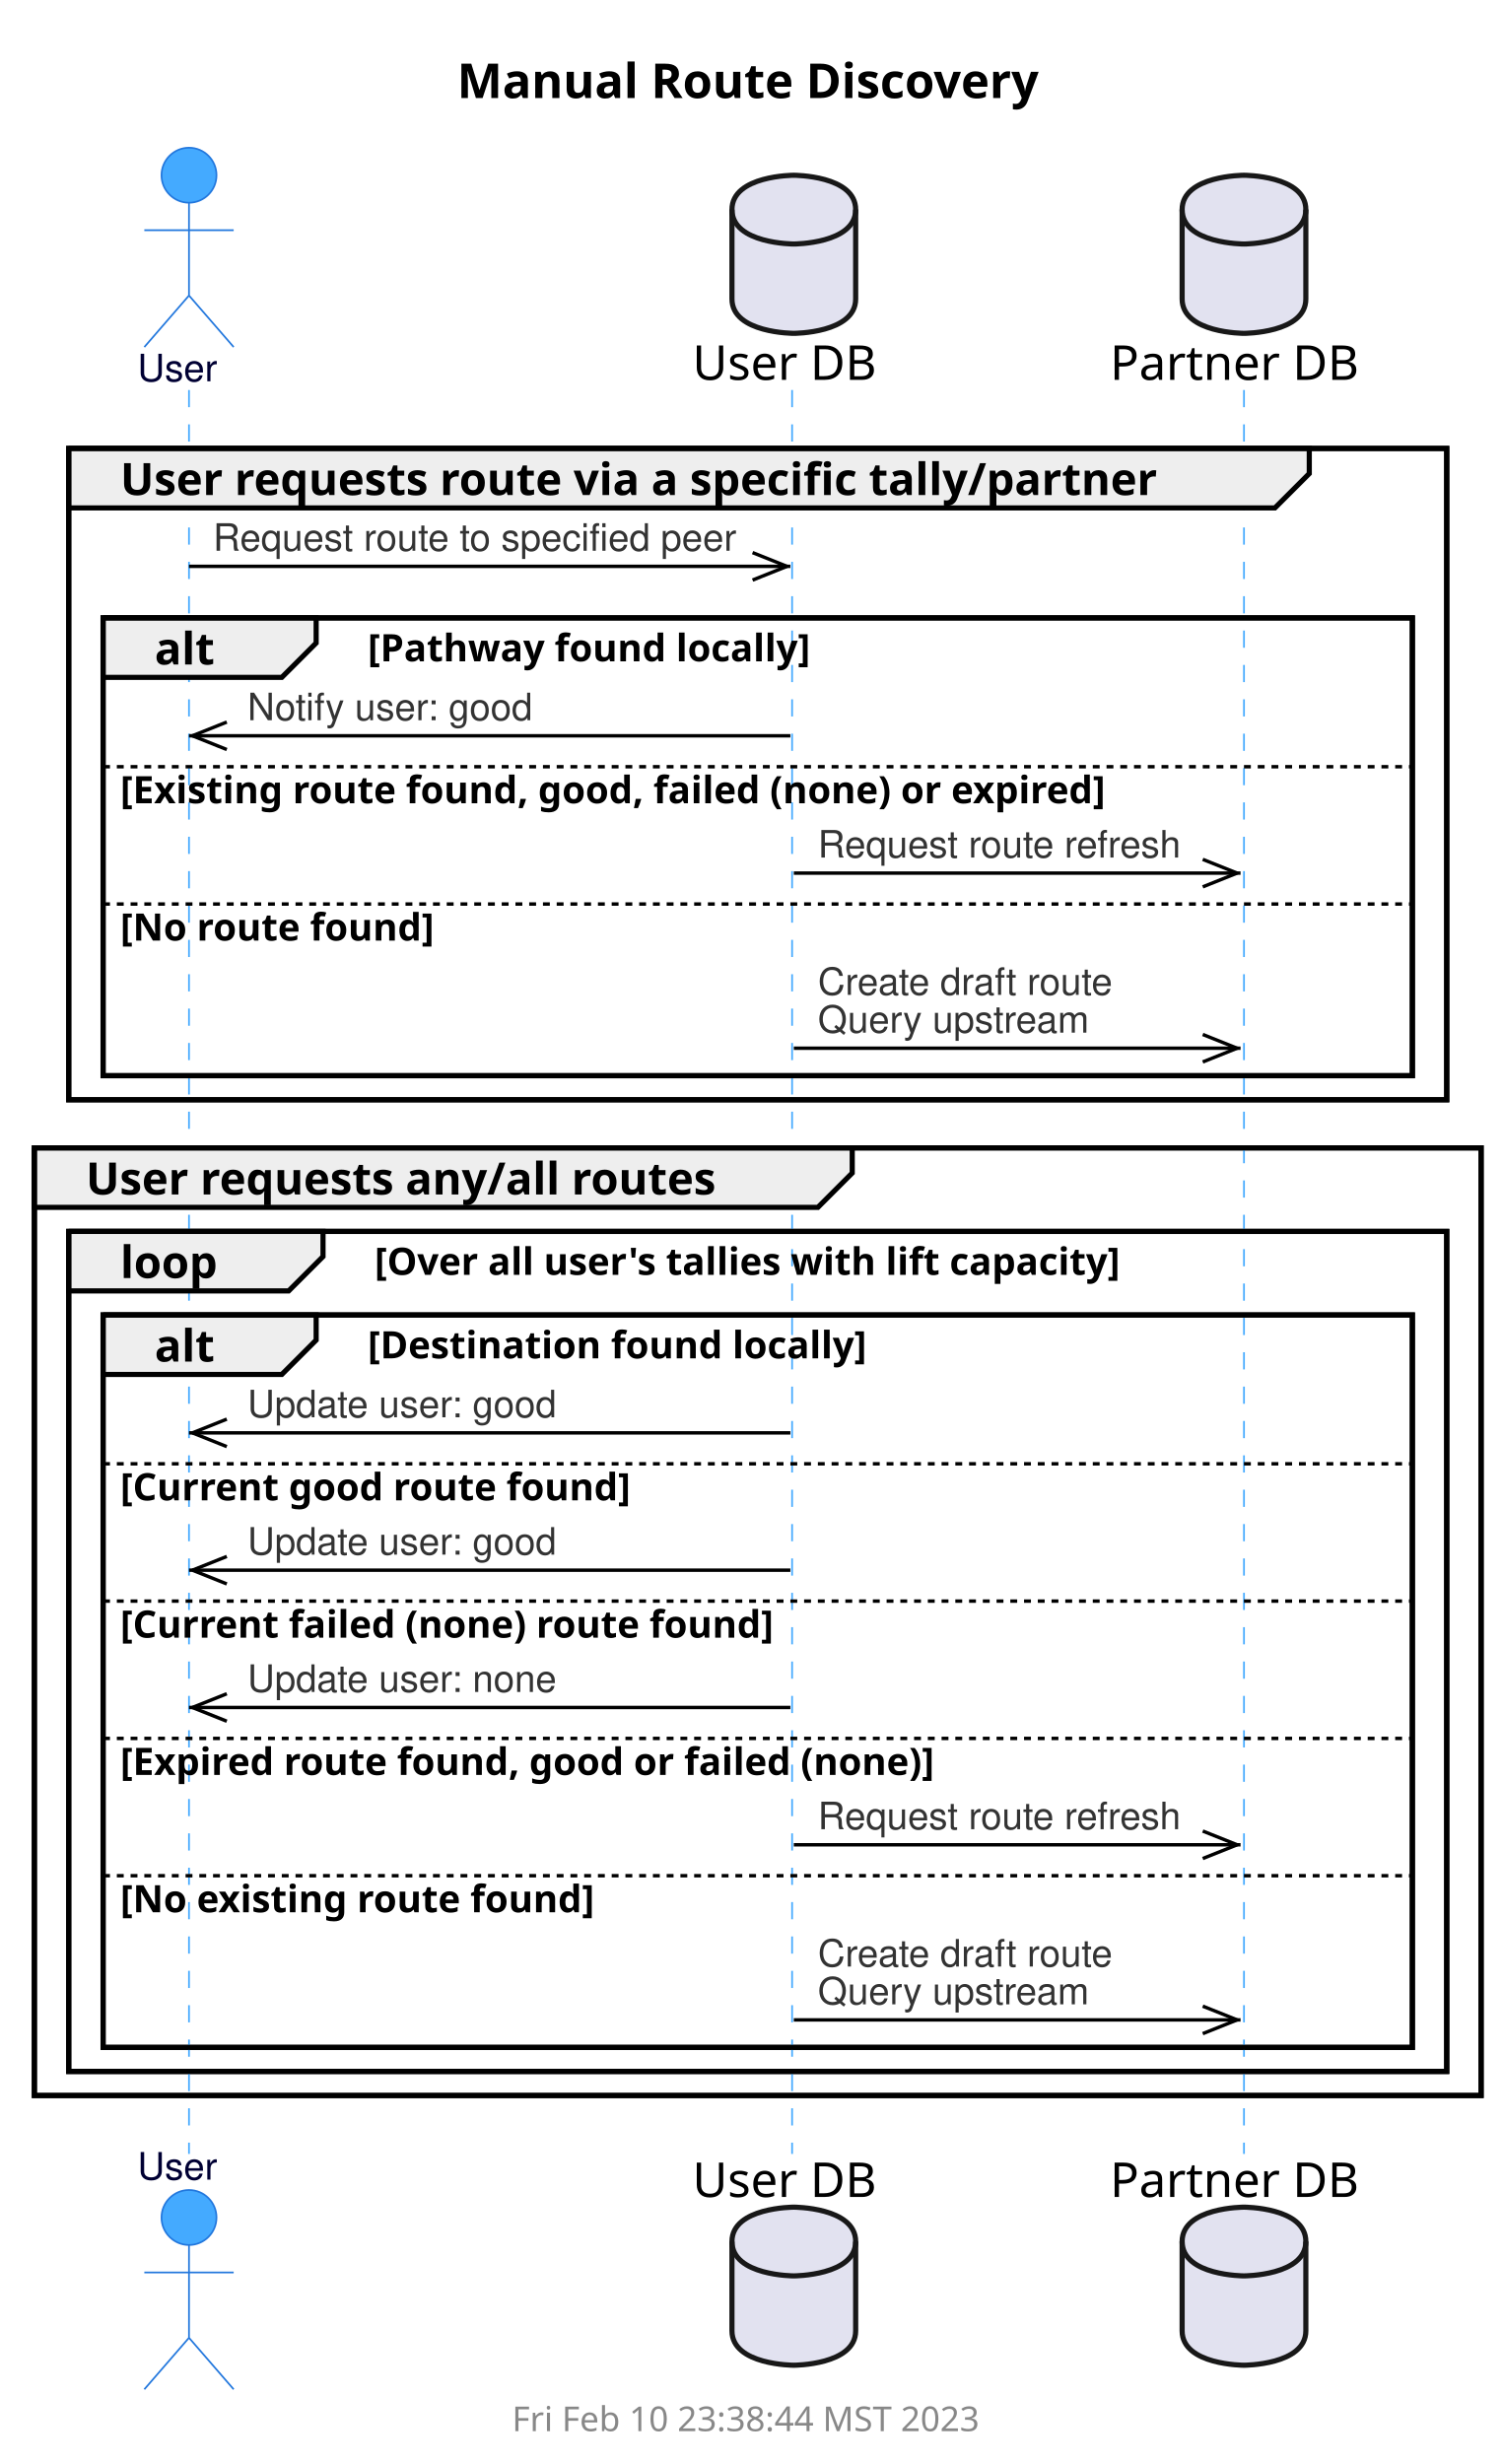
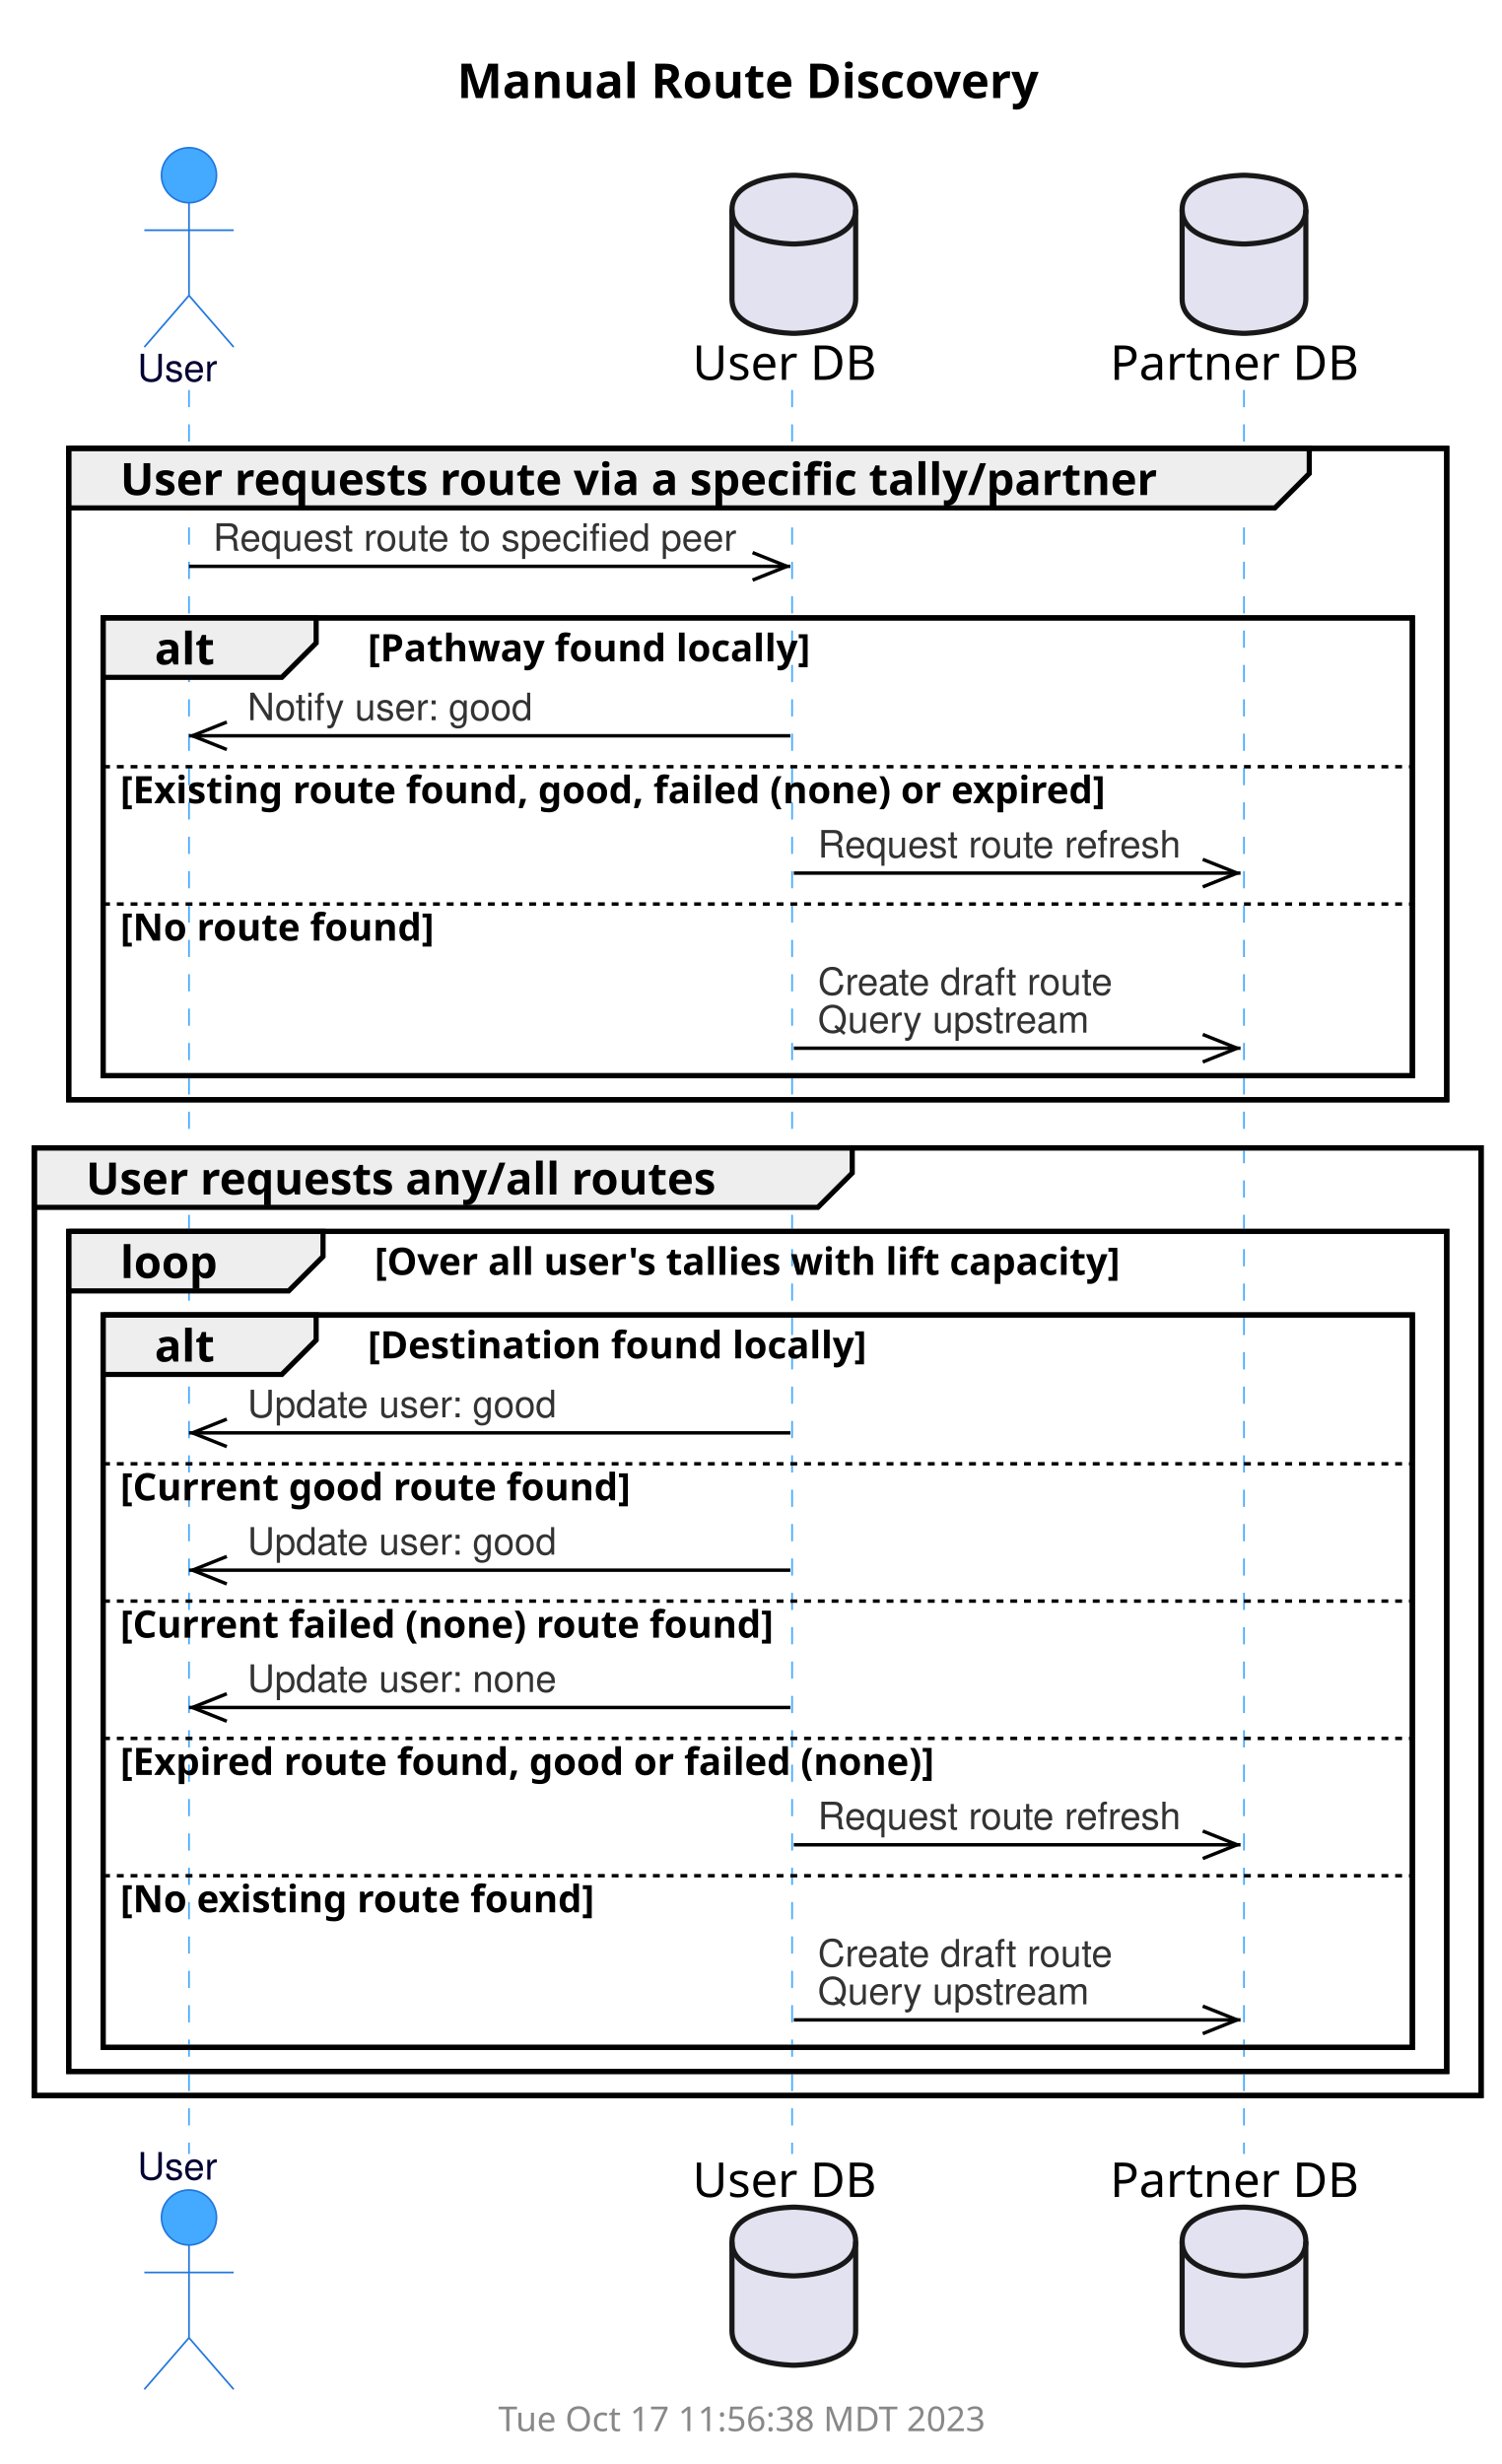
<svg xmlns="http://www.w3.org/2000/svg" contentStyleType="text/css" height="717px" preserveAspectRatio="none" style="width:437px;height:717px;background:#FFFFFF;" version="1.1" viewBox="0 0 437 717" width="437px" zoomAndPan="magnify">
  <defs />
  <g>
    <text fill="#000000" font-family="sans-serif" font-size="14" font-weight="bold" lengthAdjust="spacing" textLength="174" x="133" y="28.535">Manual Route Discovery</text>
    <rect fill="none" height="189.531" style="stroke:#000000;stroke-width:1.5;" width="401" x="20" y="130.488" />
    <rect fill="none" height="133.221" style="stroke:#000000;stroke-width:1.5;" width="381" x="30" y="179.799" />
    <rect fill="none" height="275.752" style="stroke:#000000;stroke-width:1.5;" width="421" x="10" y="334.019" />
    <rect fill="none" height="244.441" style="stroke:#000000;stroke-width:1.5;" width="401" x="20" y="358.33" />
    <rect fill="none" height="213.131" style="stroke:#000000;stroke-width:1.5;" width="381" x="30" y="382.641" />
    <line style="stroke:#44AAFF;stroke-width:0.5;stroke-dasharray:5.0,5.0;" x1="55" x2="55" y1="113.488" y2="626.771" />
    <line style="stroke:#44AAFF;stroke-width:0.5;stroke-dasharray:5.0,5.0;" x1="230.5" x2="230.5" y1="113.488" y2="626.771" />
    <line style="stroke:#44AAFF;stroke-width:0.5;stroke-dasharray:5.0,5.0;" x1="362" x2="362" y1="113.488" y2="626.771" />
    <text fill="#000033" font-family="Helvetica" font-size="11" lengthAdjust="spacing" textLength="24" x="40" y="110.959">User</text>
    <ellipse cx="55" cy="50.988" fill="#44AAFF" rx="8" ry="8" style="stroke:#2277DD;stroke-width:0.5;" />
    <path d="M55,58.988 L55,85.988 M42,66.988 L68,66.988 M55,85.988 L42,100.988 M55,85.988 L68,100.988 " fill="none" style="stroke:#2277DD;stroke-width:0.5;" />
    <text fill="#000033" font-family="Helvetica" font-size="11" lengthAdjust="spacing" textLength="24" x="40" y="634.242">User</text>
    <ellipse cx="55" cy="645.271" fill="#44AAFF" rx="8" ry="8" style="stroke:#2277DD;stroke-width:0.5;" />
    <path d="M55,653.271 L55,680.271 M42,661.271 L68,661.271 M55,680.271 L42,695.271 M55,680.271 L68,695.271 " fill="none" style="stroke:#2277DD;stroke-width:0.5;" />
    <text fill="#000000" font-family="sans-serif" font-size="14" lengthAdjust="spacing" textLength="53" x="201.5" y="110.535">User DB</text>
    <path d="M213,61 C213,51 231,51 231,51 C231,51 249,51 249,61 L249,87 C249,97 231,97 231,97 C231,97 213,97 213,87 L213,61 " fill="#E2E2F0" style="stroke:#181818;stroke-width:1.5;" />
    <path d="M213,61 C213,71 231,71 231,71 C231,71 249,71 249,61 " fill="none" style="stroke:#181818;stroke-width:1.5;" />
    <text fill="#000000" font-family="sans-serif" font-size="14" lengthAdjust="spacing" textLength="53" x="201.5" y="639.307">User DB</text>
    <path d="M213,652.26 C213,642.26 231,642.26 231,642.26 C231,642.26 249,642.26 249,652.26 L249,678.26 C249,688.26 231,688.26 231,688.26 C231,688.26 213,688.26 213,678.26 L213,652.26 " fill="#E2E2F0" style="stroke:#181818;stroke-width:1.5;" />
    <path d="M213,652.26 C213,662.26 231,662.26 231,662.26 C231,662.26 249,662.26 249,652.26 " fill="none" style="stroke:#181818;stroke-width:1.5;" />
    <text fill="#000000" font-family="sans-serif" font-size="14" lengthAdjust="spacing" textLength="72" x="323" y="110.535">Partner DB</text>
    <path d="M344,61 C344,51 362,51 362,51 C362,51 380,51 380,61 L380,87 C380,97 362,97 362,97 C362,97 344,97 344,87 L344,61 " fill="#E2E2F0" style="stroke:#181818;stroke-width:1.5;" />
    <path d="M344,61 C344,71 362,71 362,71 C362,71 380,71 380,61 " fill="none" style="stroke:#181818;stroke-width:1.5;" />
    <text fill="#000000" font-family="sans-serif" font-size="14" lengthAdjust="spacing" textLength="72" x="323" y="639.307">Partner DB</text>
    <path d="M344,652.26 C344,642.26 362,642.26 362,642.26 C362,642.26 380,642.26 380,652.26 L380,678.26 C380,688.26 362,688.26 362,688.26 C362,688.26 344,688.26 344,678.26 L344,652.26 " fill="#E2E2F0" style="stroke:#181818;stroke-width:1.5;" />
    <path d="M344,652.26 C344,662.26 362,662.26 362,662.26 C362,662.26 380,662.26 380,652.26 " fill="none" style="stroke:#181818;stroke-width:1.5;" />
    <path d="M20,130.488 L381,130.488 L381,137.799 L371,147.799 L20,147.799 L20,130.488 " fill="#EEEEEE" style="stroke:#000000;stroke-width:1.5;" />
    <rect fill="none" height="189.531" style="stroke:#000000;stroke-width:1.5;" width="401" x="20" y="130.488" />
    <text fill="#000000" font-family="sans-serif" font-size="13" font-weight="bold" lengthAdjust="spacing" textLength="316" x="35" y="144.057">User requests route via a specific tally/partner</text>
    <line style="stroke:#000000;stroke-width:1.0;" x1="229" x2="219" y1="164.799" y2="160.799" />
    <line style="stroke:#000000;stroke-width:1.0;" x1="229" x2="219" y1="164.799" y2="168.799" />
    <line style="stroke:#000000;stroke-width:1.0;" x1="55" x2="230" y1="164.799" y2="164.799" />
    <text fill="#333333" font-family="Helvetica" font-size="11" lengthAdjust="spacing" textLength="152" x="62" y="160.269">Request route to specified peer</text>
    <path d="M30,179.799 L92,179.799 L92,187.109 L82,197.109 L30,197.109 L30,179.799 " fill="#EEEEEE" style="stroke:#000000;stroke-width:1.5;" />
    <rect fill="none" height="133.221" style="stroke:#000000;stroke-width:1.5;" width="381" x="30" y="179.799" />
    <text fill="#000000" font-family="sans-serif" font-size="13" font-weight="bold" lengthAdjust="spacing" textLength="17" x="45" y="193.367">alt</text>
    <text fill="#000000" font-family="sans-serif" font-size="11" font-weight="bold" lengthAdjust="spacing" textLength="131" x="107" y="192.434">[Pathway found locally]</text>
    <line style="stroke:#000000;stroke-width:1.0;" x1="56" x2="66" y1="214.109" y2="210.109" />
    <line style="stroke:#000000;stroke-width:1.0;" x1="56" x2="66" y1="214.109" y2="218.109" />
    <line style="stroke:#000000;stroke-width:1.0;" x1="55" x2="230" y1="214.109" y2="214.109" />
    <text fill="#333333" font-family="Helvetica" font-size="11" lengthAdjust="spacing" textLength="83" x="72" y="209.58">Notify user: good</text>
    <line style="stroke:#000000;stroke-width:1.0;stroke-dasharray:2.0,2.0;" x1="30" x2="411" y1="223.109" y2="223.109" />
    <text fill="#000000" font-family="sans-serif" font-size="11" font-weight="bold" lengthAdjust="spacing" textLength="297" x="35" y="233.744">[Existing route found, good, failed (none) or expired]</text>
    <line style="stroke:#000000;stroke-width:1.0;" x1="360" x2="350" y1="254.065" y2="250.065" />
    <line style="stroke:#000000;stroke-width:1.0;" x1="360" x2="350" y1="254.065" y2="258.065" />
    <line style="stroke:#000000;stroke-width:1.0;" x1="231" x2="361" y1="254.065" y2="254.065" />
    <text fill="#333333" font-family="Helvetica" font-size="11" lengthAdjust="spacing" textLength="107" x="238" y="249.535">Request route refresh</text>
    <line style="stroke:#000000;stroke-width:1.0;stroke-dasharray:2.0,2.0;" x1="30" x2="411" y1="263.065" y2="263.065" />
    <text fill="#000000" font-family="sans-serif" font-size="11" font-weight="bold" lengthAdjust="spacing" textLength="93" x="35" y="273.699">[No route found]</text>
    <line style="stroke:#000000;stroke-width:1.0;" x1="360" x2="350" y1="305.019" y2="301.019" />
    <line style="stroke:#000000;stroke-width:1.0;" x1="360" x2="350" y1="305.019" y2="309.019" />
    <line style="stroke:#000000;stroke-width:1.0;" x1="231" x2="361" y1="305.019" y2="305.019" />
    <text fill="#333333" font-family="Helvetica" font-size="11" lengthAdjust="spacing" textLength="86" x="238" y="289.49">Create draft route</text>
    <text fill="#333333" font-family="Helvetica" font-size="11" lengthAdjust="spacing" textLength="80" x="238" y="300.49">Query upstream</text>
    <path d="M10,334.019 L248,334.019 L248,341.33 L238,351.33 L10,351.33 L10,334.019 " fill="#EEEEEE" style="stroke:#000000;stroke-width:1.5;" />
    <rect fill="none" height="275.752" style="stroke:#000000;stroke-width:1.5;" width="421" x="10" y="334.019" />
    <text fill="#000000" font-family="sans-serif" font-size="13" font-weight="bold" lengthAdjust="spacing" textLength="193" x="25" y="347.588">User requests any/all routes</text>
    <path d="M20,358.33 L94,358.33 L94,365.641 L84,375.641 L20,375.641 L20,358.33 " fill="#EEEEEE" style="stroke:#000000;stroke-width:1.5;" />
    <rect fill="none" height="244.441" style="stroke:#000000;stroke-width:1.5;" width="401" x="20" y="358.33" />
    <text fill="#000000" font-family="sans-serif" font-size="13" font-weight="bold" lengthAdjust="spacing" textLength="29" x="35" y="371.898">loop</text>
    <text fill="#000000" font-family="sans-serif" font-size="11" font-weight="bold" lengthAdjust="spacing" textLength="226" x="109" y="370.965">[Over all user's tallies with lift capacity]</text>
    <path d="M30,382.641 L92,382.641 L92,389.951 L82,399.951 L30,399.951 L30,382.641 " fill="#EEEEEE" style="stroke:#000000;stroke-width:1.5;" />
    <rect fill="none" height="213.131" style="stroke:#000000;stroke-width:1.5;" width="381" x="30" y="382.641" />
    <text fill="#000000" font-family="sans-serif" font-size="13" font-weight="bold" lengthAdjust="spacing" textLength="17" x="45" y="396.209">alt</text>
    <text fill="#000000" font-family="sans-serif" font-size="11" font-weight="bold" lengthAdjust="spacing" textLength="150" x="107" y="395.275">[Destination found locally]</text>
    <line style="stroke:#000000;stroke-width:1.0;" x1="56" x2="66" y1="416.951" y2="412.951" />
    <line style="stroke:#000000;stroke-width:1.0;" x1="56" x2="66" y1="416.951" y2="420.951" />
    <line style="stroke:#000000;stroke-width:1.0;" x1="55" x2="230" y1="416.951" y2="416.951" />
    <text fill="#333333" font-family="Helvetica" font-size="11" lengthAdjust="spacing" textLength="90" x="72" y="412.421">Update user: good</text>
    <line style="stroke:#000000;stroke-width:1.0;stroke-dasharray:2.0,2.0;" x1="30" x2="411" y1="425.951" y2="425.951" />
    <text fill="#000000" font-family="sans-serif" font-size="11" font-weight="bold" lengthAdjust="spacing" textLength="152" x="35" y="436.586">[Current good route found]</text>
    <line style="stroke:#000000;stroke-width:1.0;" x1="56" x2="66" y1="456.906" y2="452.906" />
    <line style="stroke:#000000;stroke-width:1.0;" x1="56" x2="66" y1="456.906" y2="460.906" />
    <line style="stroke:#000000;stroke-width:1.0;" x1="55" x2="230" y1="456.906" y2="456.906" />
    <text fill="#333333" font-family="Helvetica" font-size="11" lengthAdjust="spacing" textLength="90" x="72" y="452.377">Update user: good</text>
    <line style="stroke:#000000;stroke-width:1.0;stroke-dasharray:2.0,2.0;" x1="30" x2="411" y1="465.906" y2="465.906" />
    <text fill="#000000" font-family="sans-serif" font-size="11" font-weight="bold" lengthAdjust="spacing" textLength="195" x="35" y="476.541">[Current failed (none) route found]</text>
    <line style="stroke:#000000;stroke-width:1.0;" x1="56" x2="66" y1="496.861" y2="492.861" />
    <line style="stroke:#000000;stroke-width:1.0;" x1="56" x2="66" y1="496.861" y2="500.861" />
    <line style="stroke:#000000;stroke-width:1.0;" x1="55" x2="230" y1="496.861" y2="496.861" />
    <text fill="#333333" font-family="Helvetica" font-size="11" lengthAdjust="spacing" textLength="90" x="72" y="492.332">Update user: none</text>
    <line style="stroke:#000000;stroke-width:1.0;stroke-dasharray:2.0,2.0;" x1="30" x2="411" y1="505.861" y2="505.861" />
    <text fill="#000000" font-family="sans-serif" font-size="11" font-weight="bold" lengthAdjust="spacing" textLength="246" x="35" y="516.496">[Expired route found, good or failed (none)]</text>
    <line style="stroke:#000000;stroke-width:1.0;" x1="360" x2="350" y1="536.816" y2="532.816" />
    <line style="stroke:#000000;stroke-width:1.0;" x1="360" x2="350" y1="536.816" y2="540.816" />
    <line style="stroke:#000000;stroke-width:1.0;" x1="231" x2="361" y1="536.816" y2="536.816" />
    <text fill="#333333" font-family="Helvetica" font-size="11" lengthAdjust="spacing" textLength="107" x="238" y="532.287">Request route refresh</text>
    <line style="stroke:#000000;stroke-width:1.0;stroke-dasharray:2.0,2.0;" x1="30" x2="411" y1="545.816" y2="545.816" />
    <text fill="#000000" font-family="sans-serif" font-size="11" font-weight="bold" lengthAdjust="spacing" textLength="141" x="35" y="556.451">[No existing route found]</text>
    <line style="stroke:#000000;stroke-width:1.0;" x1="360" x2="350" y1="587.771" y2="583.771" />
    <line style="stroke:#000000;stroke-width:1.0;" x1="360" x2="350" y1="587.771" y2="591.771" />
    <line style="stroke:#000000;stroke-width:1.0;" x1="231" x2="361" y1="587.771" y2="587.771" />
    <text fill="#333333" font-family="Helvetica" font-size="11" lengthAdjust="spacing" textLength="86" x="238" y="572.242">Create draft route</text>
    <text fill="#333333" font-family="Helvetica" font-size="11" lengthAdjust="spacing" textLength="80" x="238" y="583.242">Query upstream</text>
-     <text fill="#888888" font-family="sans-serif" font-size="10" lengthAdjust="spacing" textLength="142" x="149" y="707.439">Fri Feb 10 23:38:44 MST 2023</text>
+     <text fill="#888888" font-family="sans-serif" font-size="10" lengthAdjust="spacing" textLength="150" x="145" y="707.439">Tue Oct 17 11:56:38 MDT 2023</text>
  </g>
</svg>
